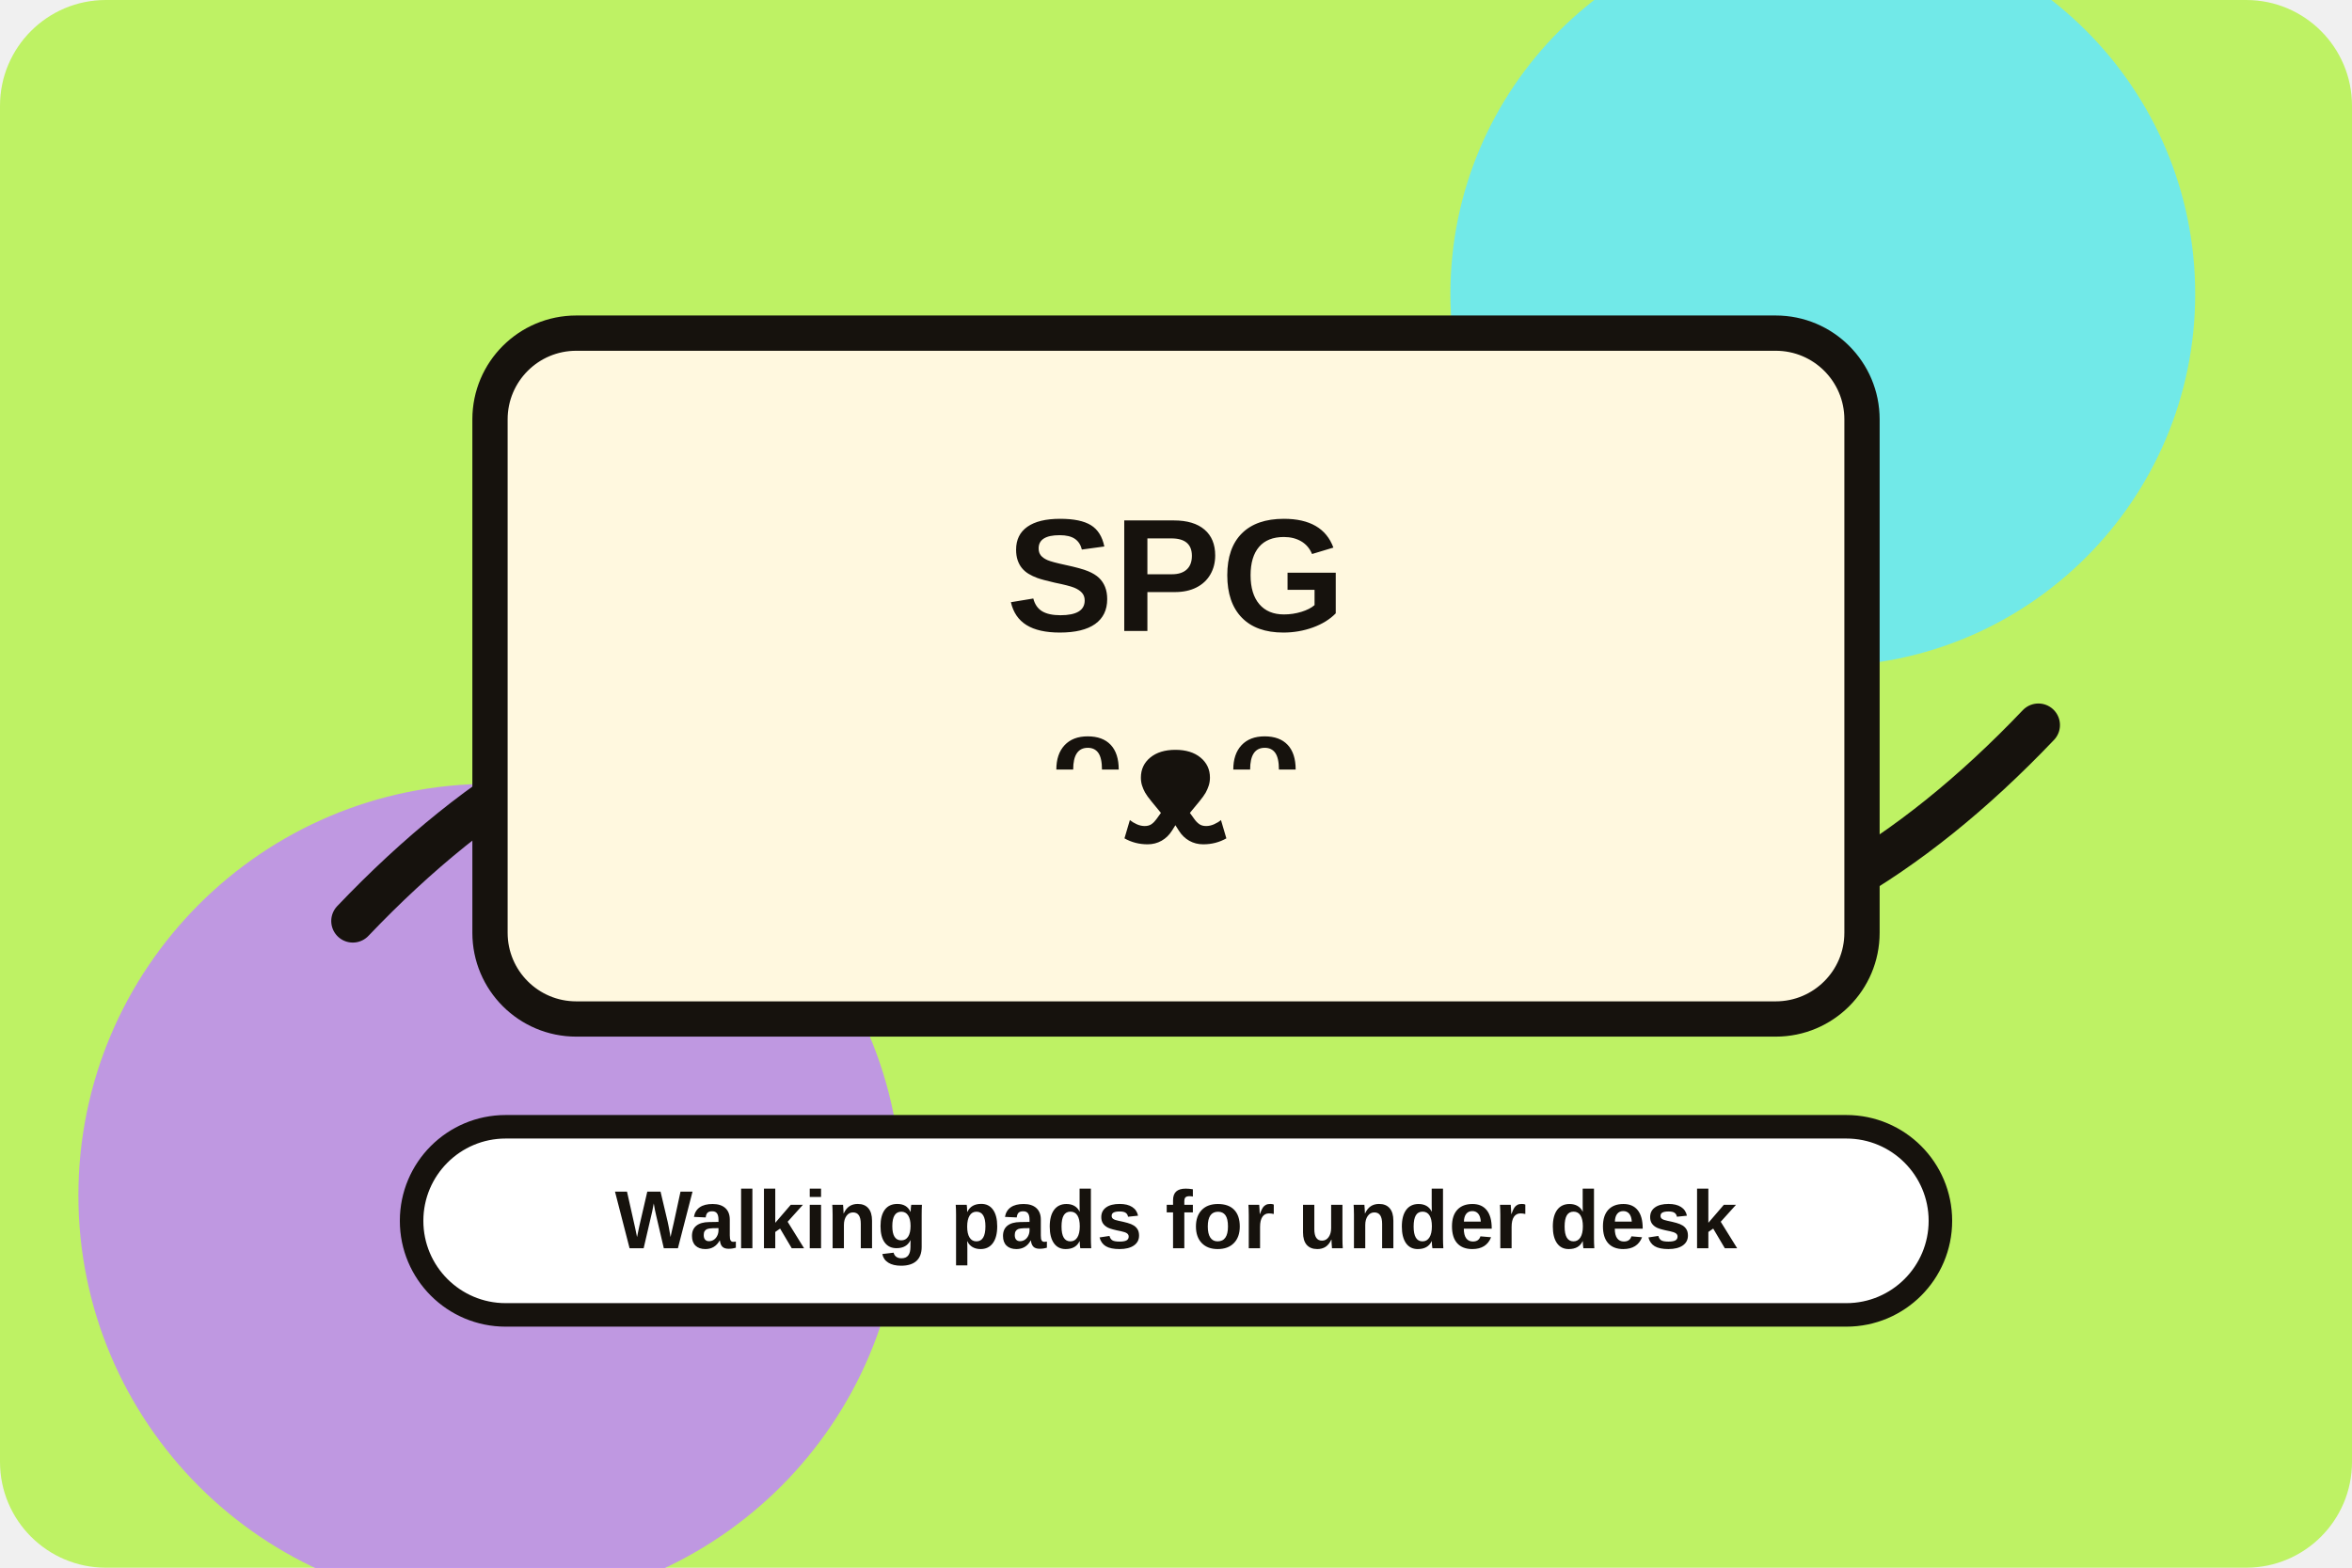
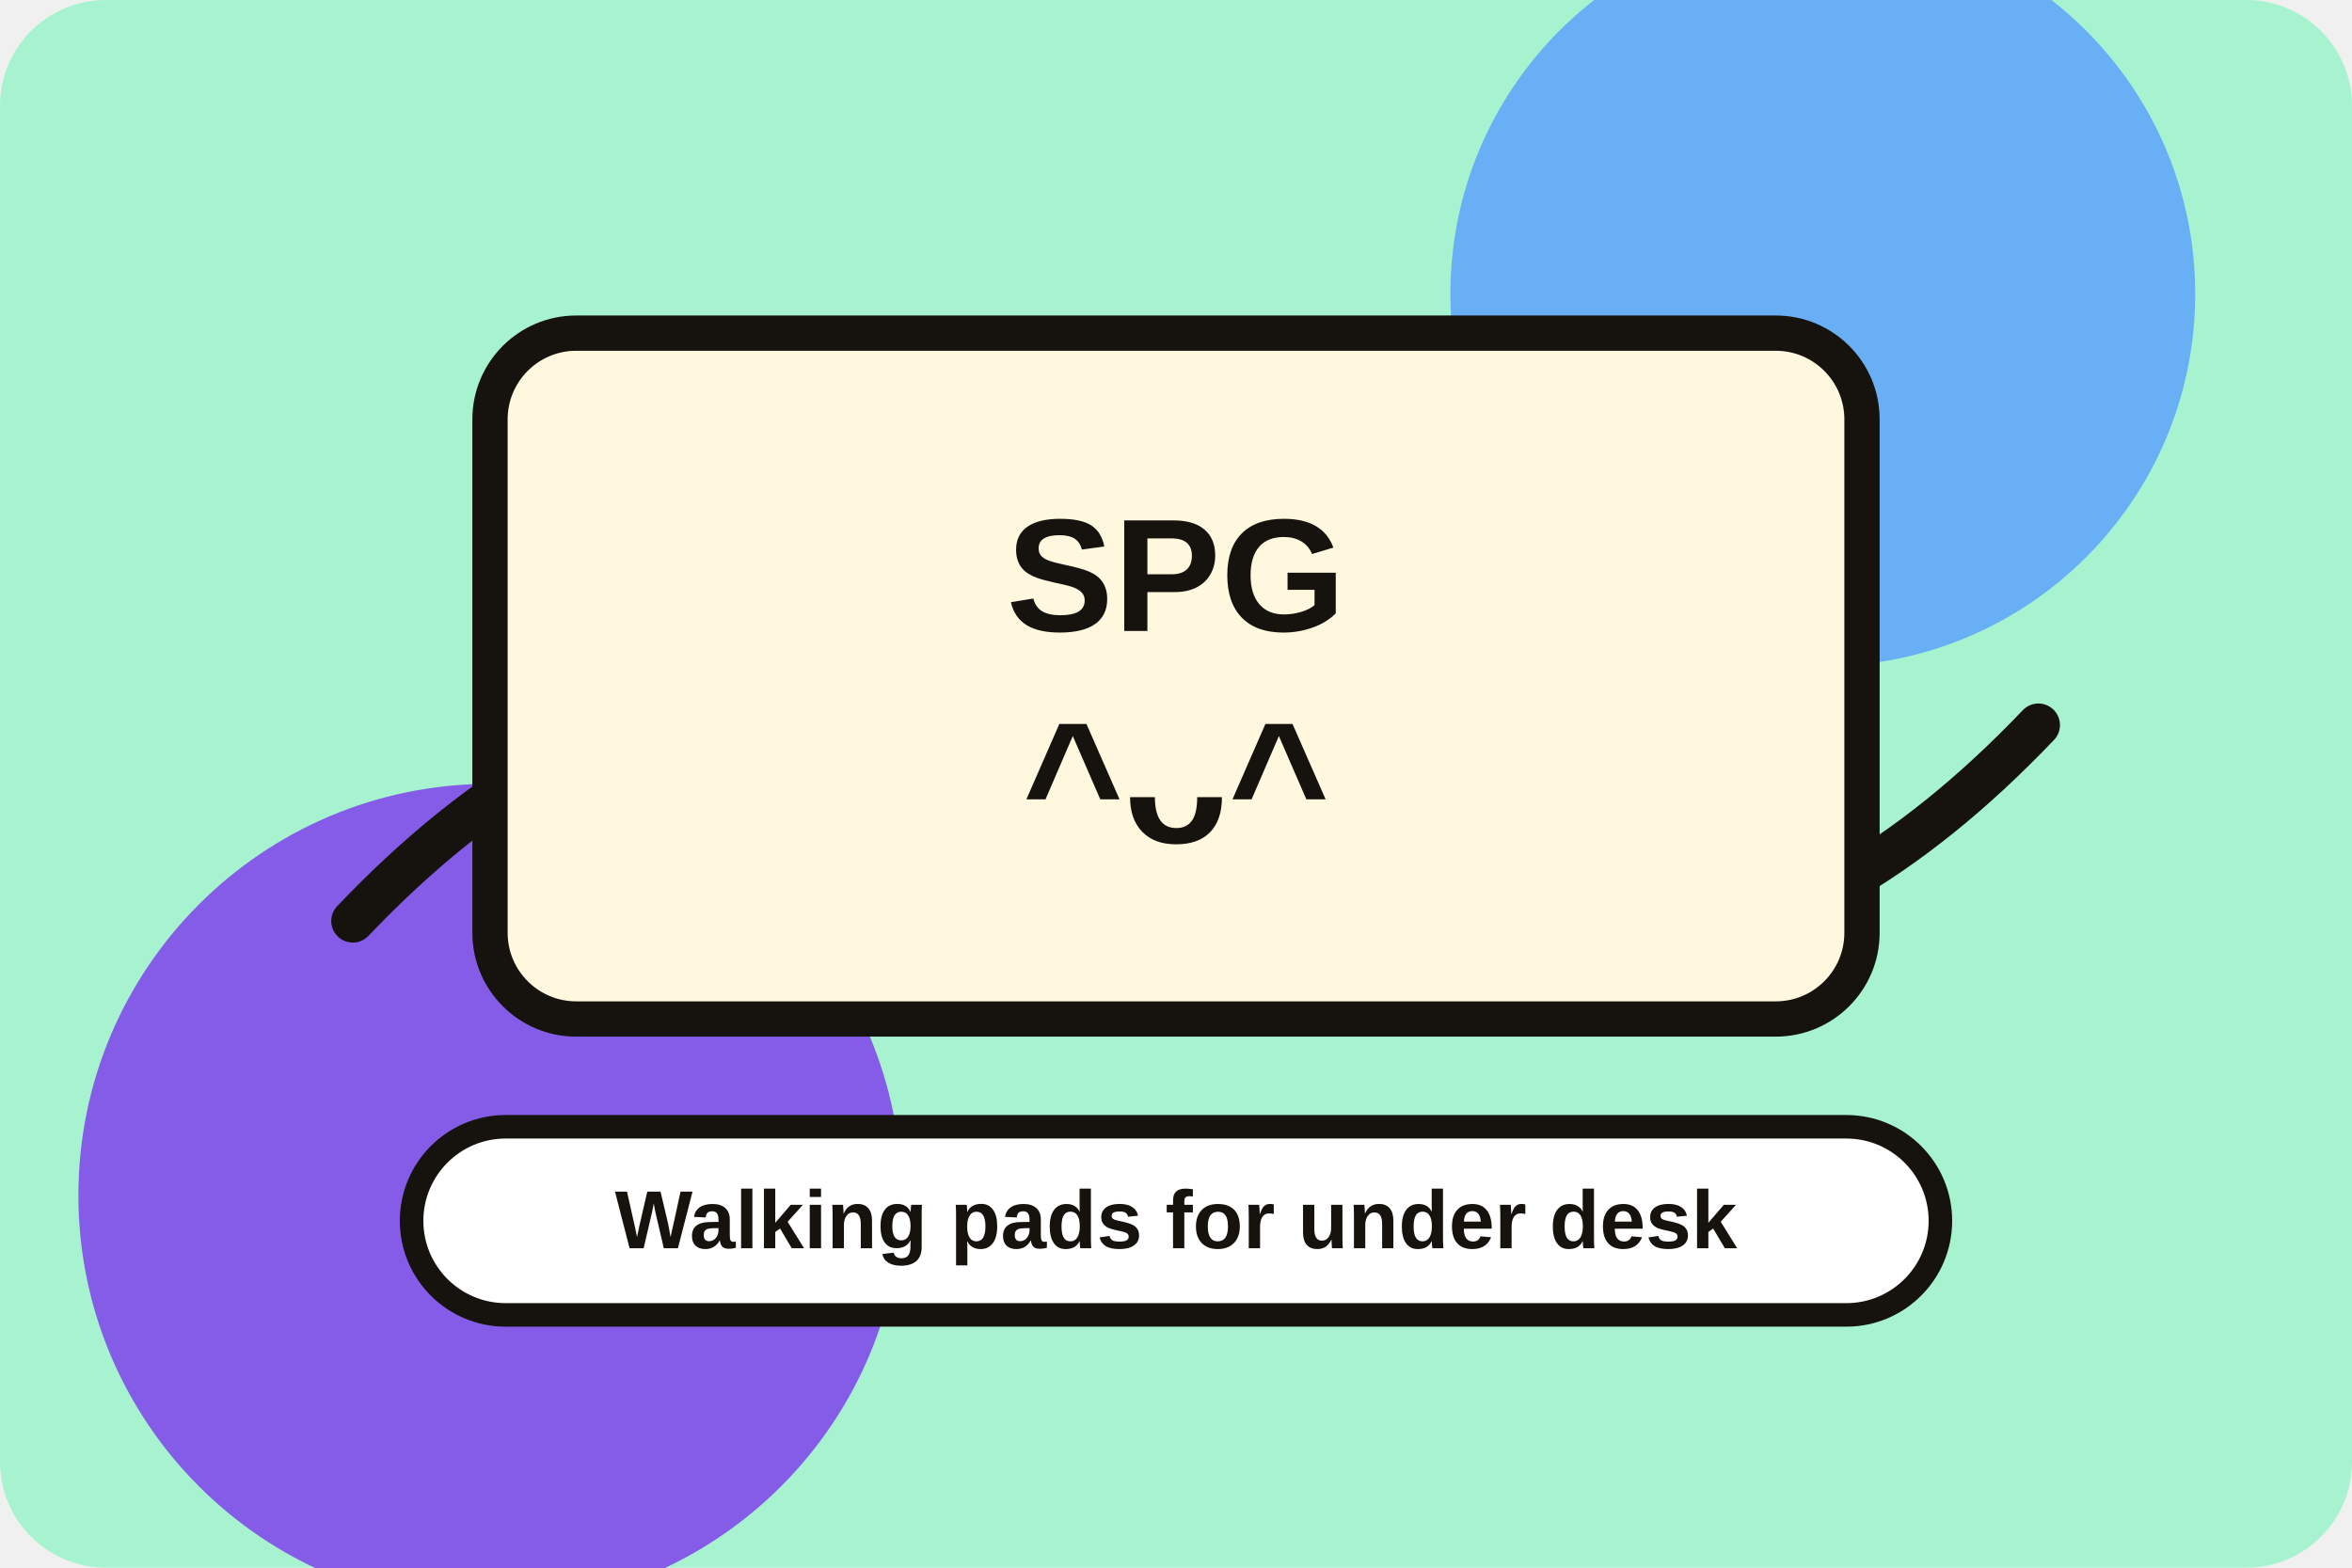
<svg xmlns="http://www.w3.org/2000/svg" viewBox="0 0 1200 800" role="img" aria-label="Original StuffPrettyGood cartoon image for Walking pads for under desk">
-   <rect width="1200" height="800" rx="54" fill="#bef264" />
-   <circle cx="930" cy="150" r="190" fill="#67e8f9" opacity=".88" />
-   <circle cx="250" cy="610" r="210" fill="#c084fc" opacity=".82" />
+   <rect width="1200" height="800" rx="54" fill="#a7f3d0" />
+   <circle cx="930" cy="150" r="190" fill="#60a5fa" opacity=".88" />
+   <circle cx="250" cy="610" r="210" fill="#7c3aed" opacity=".82" />
  <path d="M180 470 Q380 260 610 420 T1040 370" fill="none" stroke="#16120d" stroke-width="22" stroke-linecap="round" />
  <rect x="250" y="170" width="700" height="350" rx="44" fill="#fff8df" stroke="#16120d" stroke-width="18" />
  <text x="600" y="322" text-anchor="middle" font-size="82" font-family="Arial, sans-serif" font-weight="900" fill="#16120d">SPG</text>
-   <text x="600" y="430" text-anchor="middle" font-size="88" font-family="Arial, sans-serif" font-weight="900" fill="#16120d">ᵔᴥᵔ</text>
+   <text x="600" y="430" text-anchor="middle" font-size="88" font-family="Arial, sans-serif" font-weight="900" fill="#16120d">^ᴗ^</text>
  <rect x="210" y="575" width="780" height="96" rx="48" fill="#ffffff" stroke="#16120d" stroke-width="12" />
  <text x="600" y="637" text-anchor="middle" font-size="42" font-family="Arial, sans-serif" font-weight="900" fill="#16120d">Walking pads for under desk</text>
</svg>
